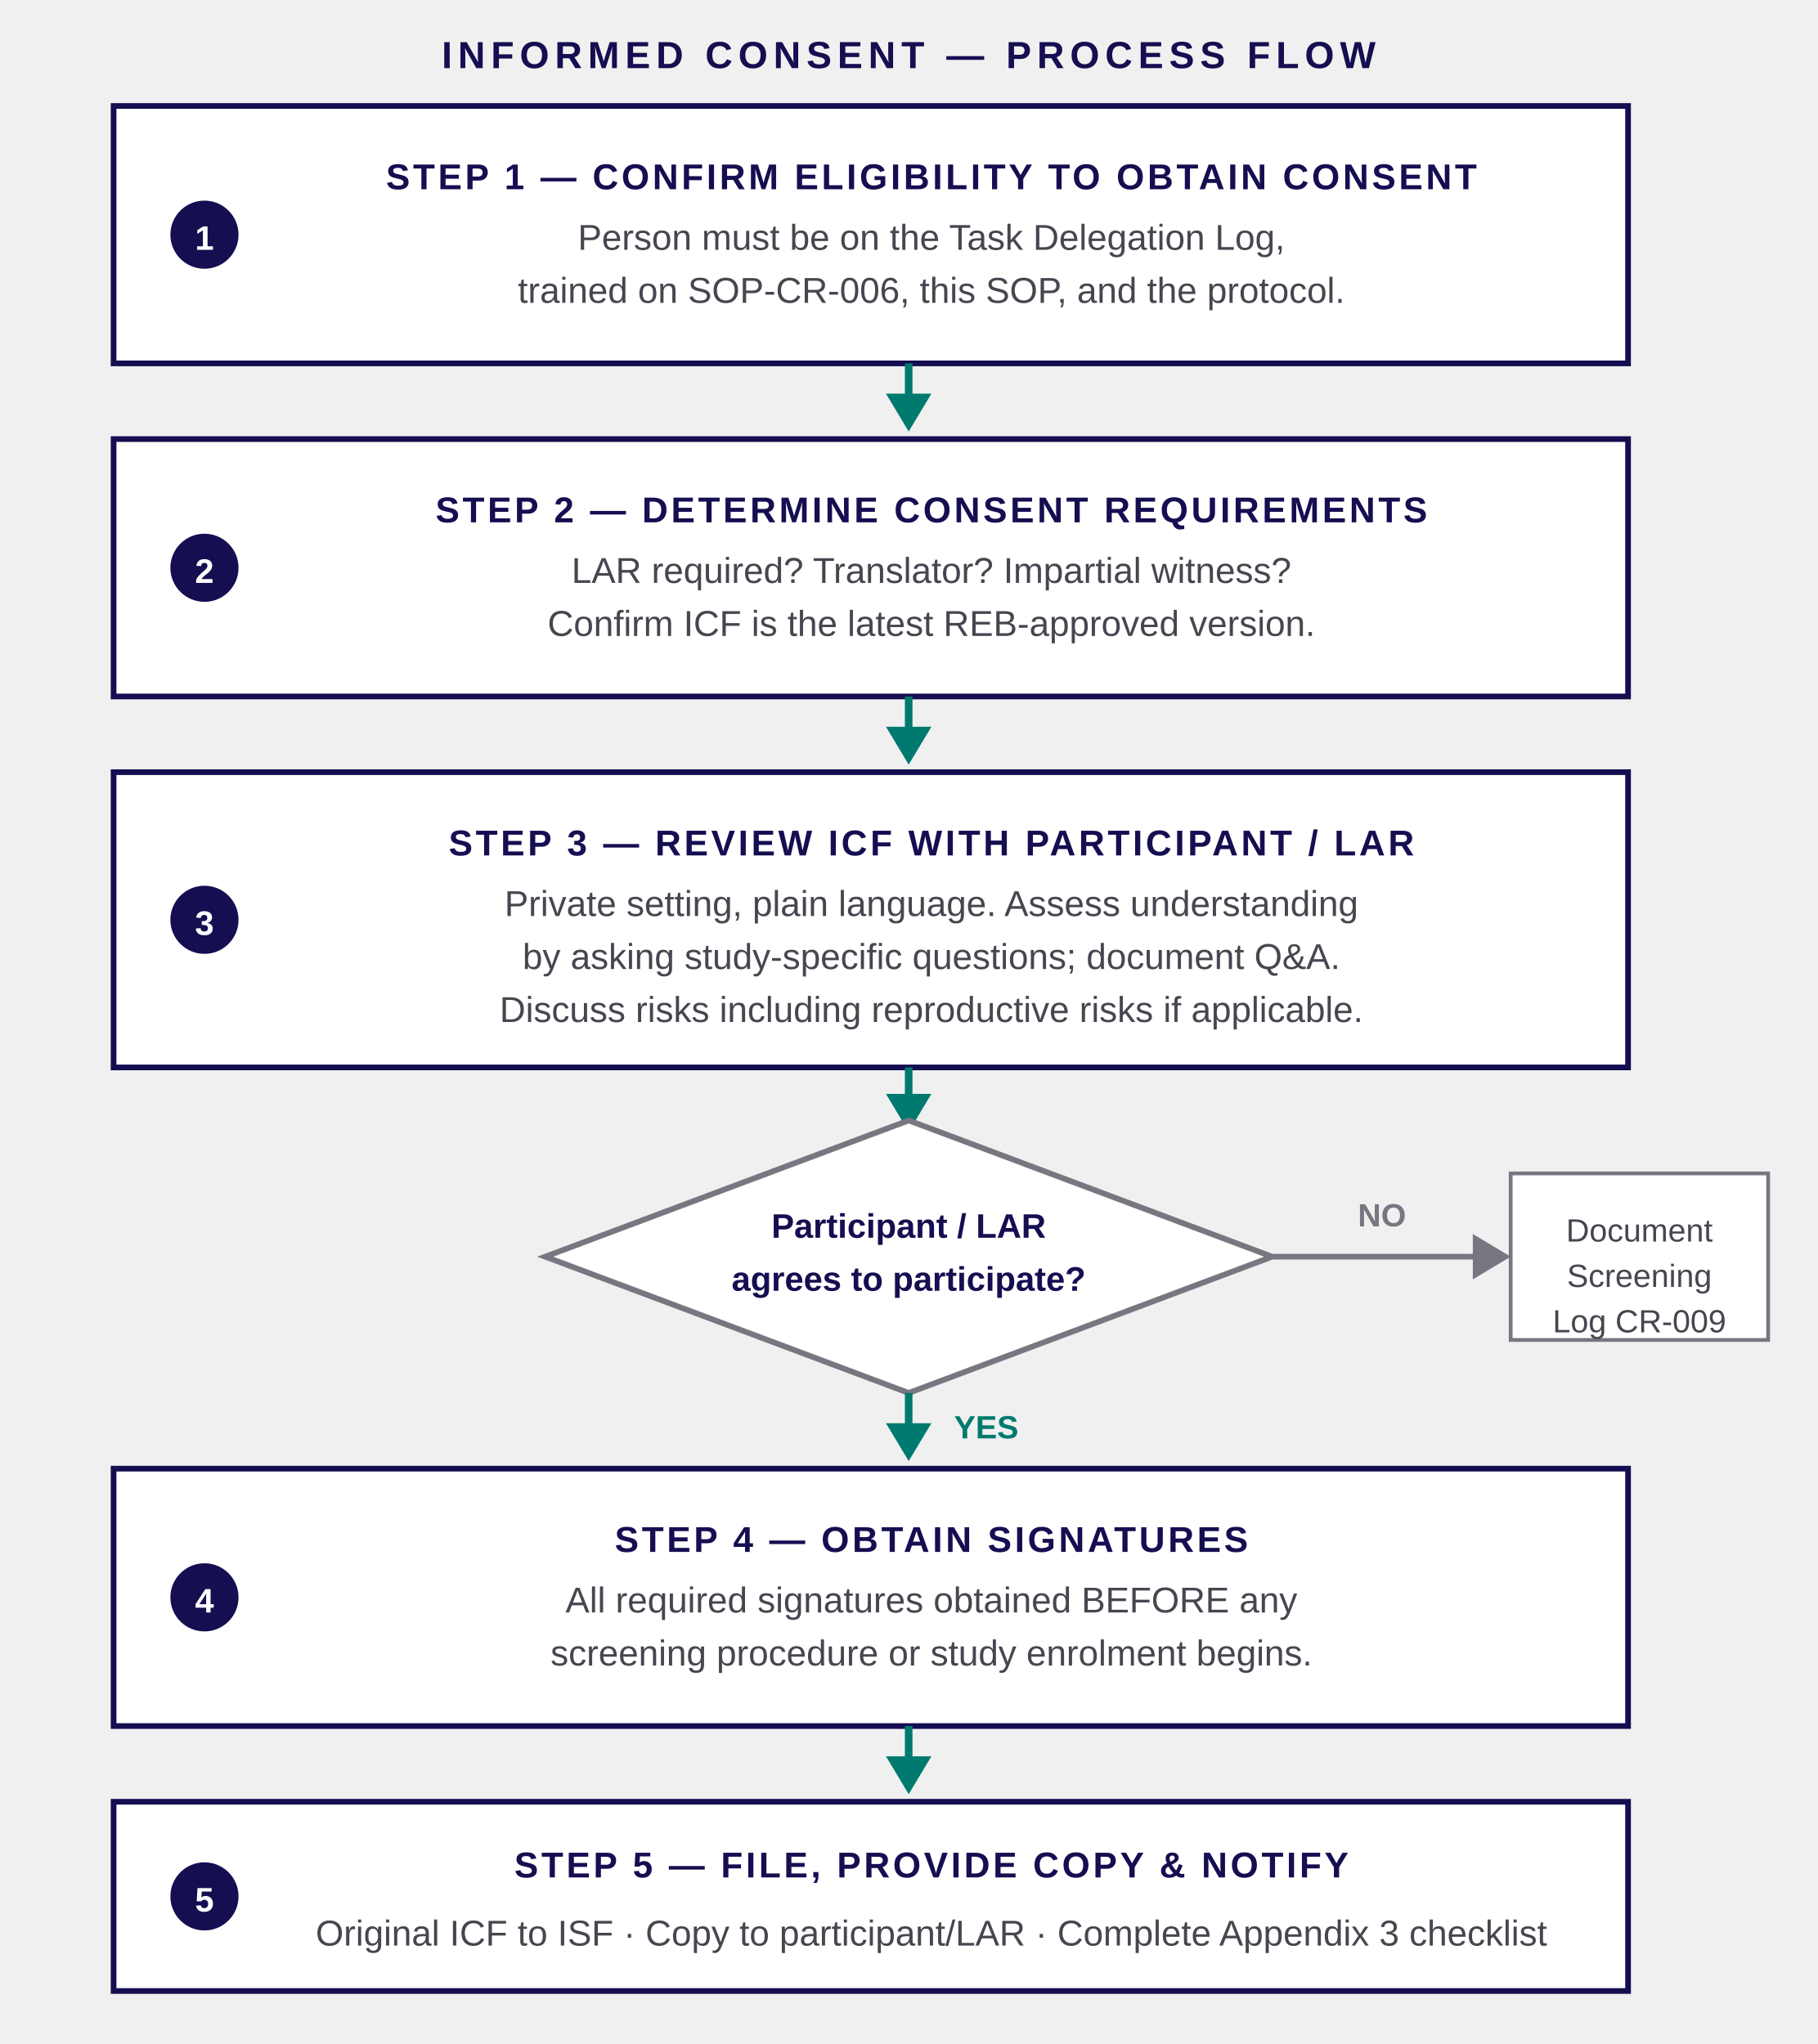
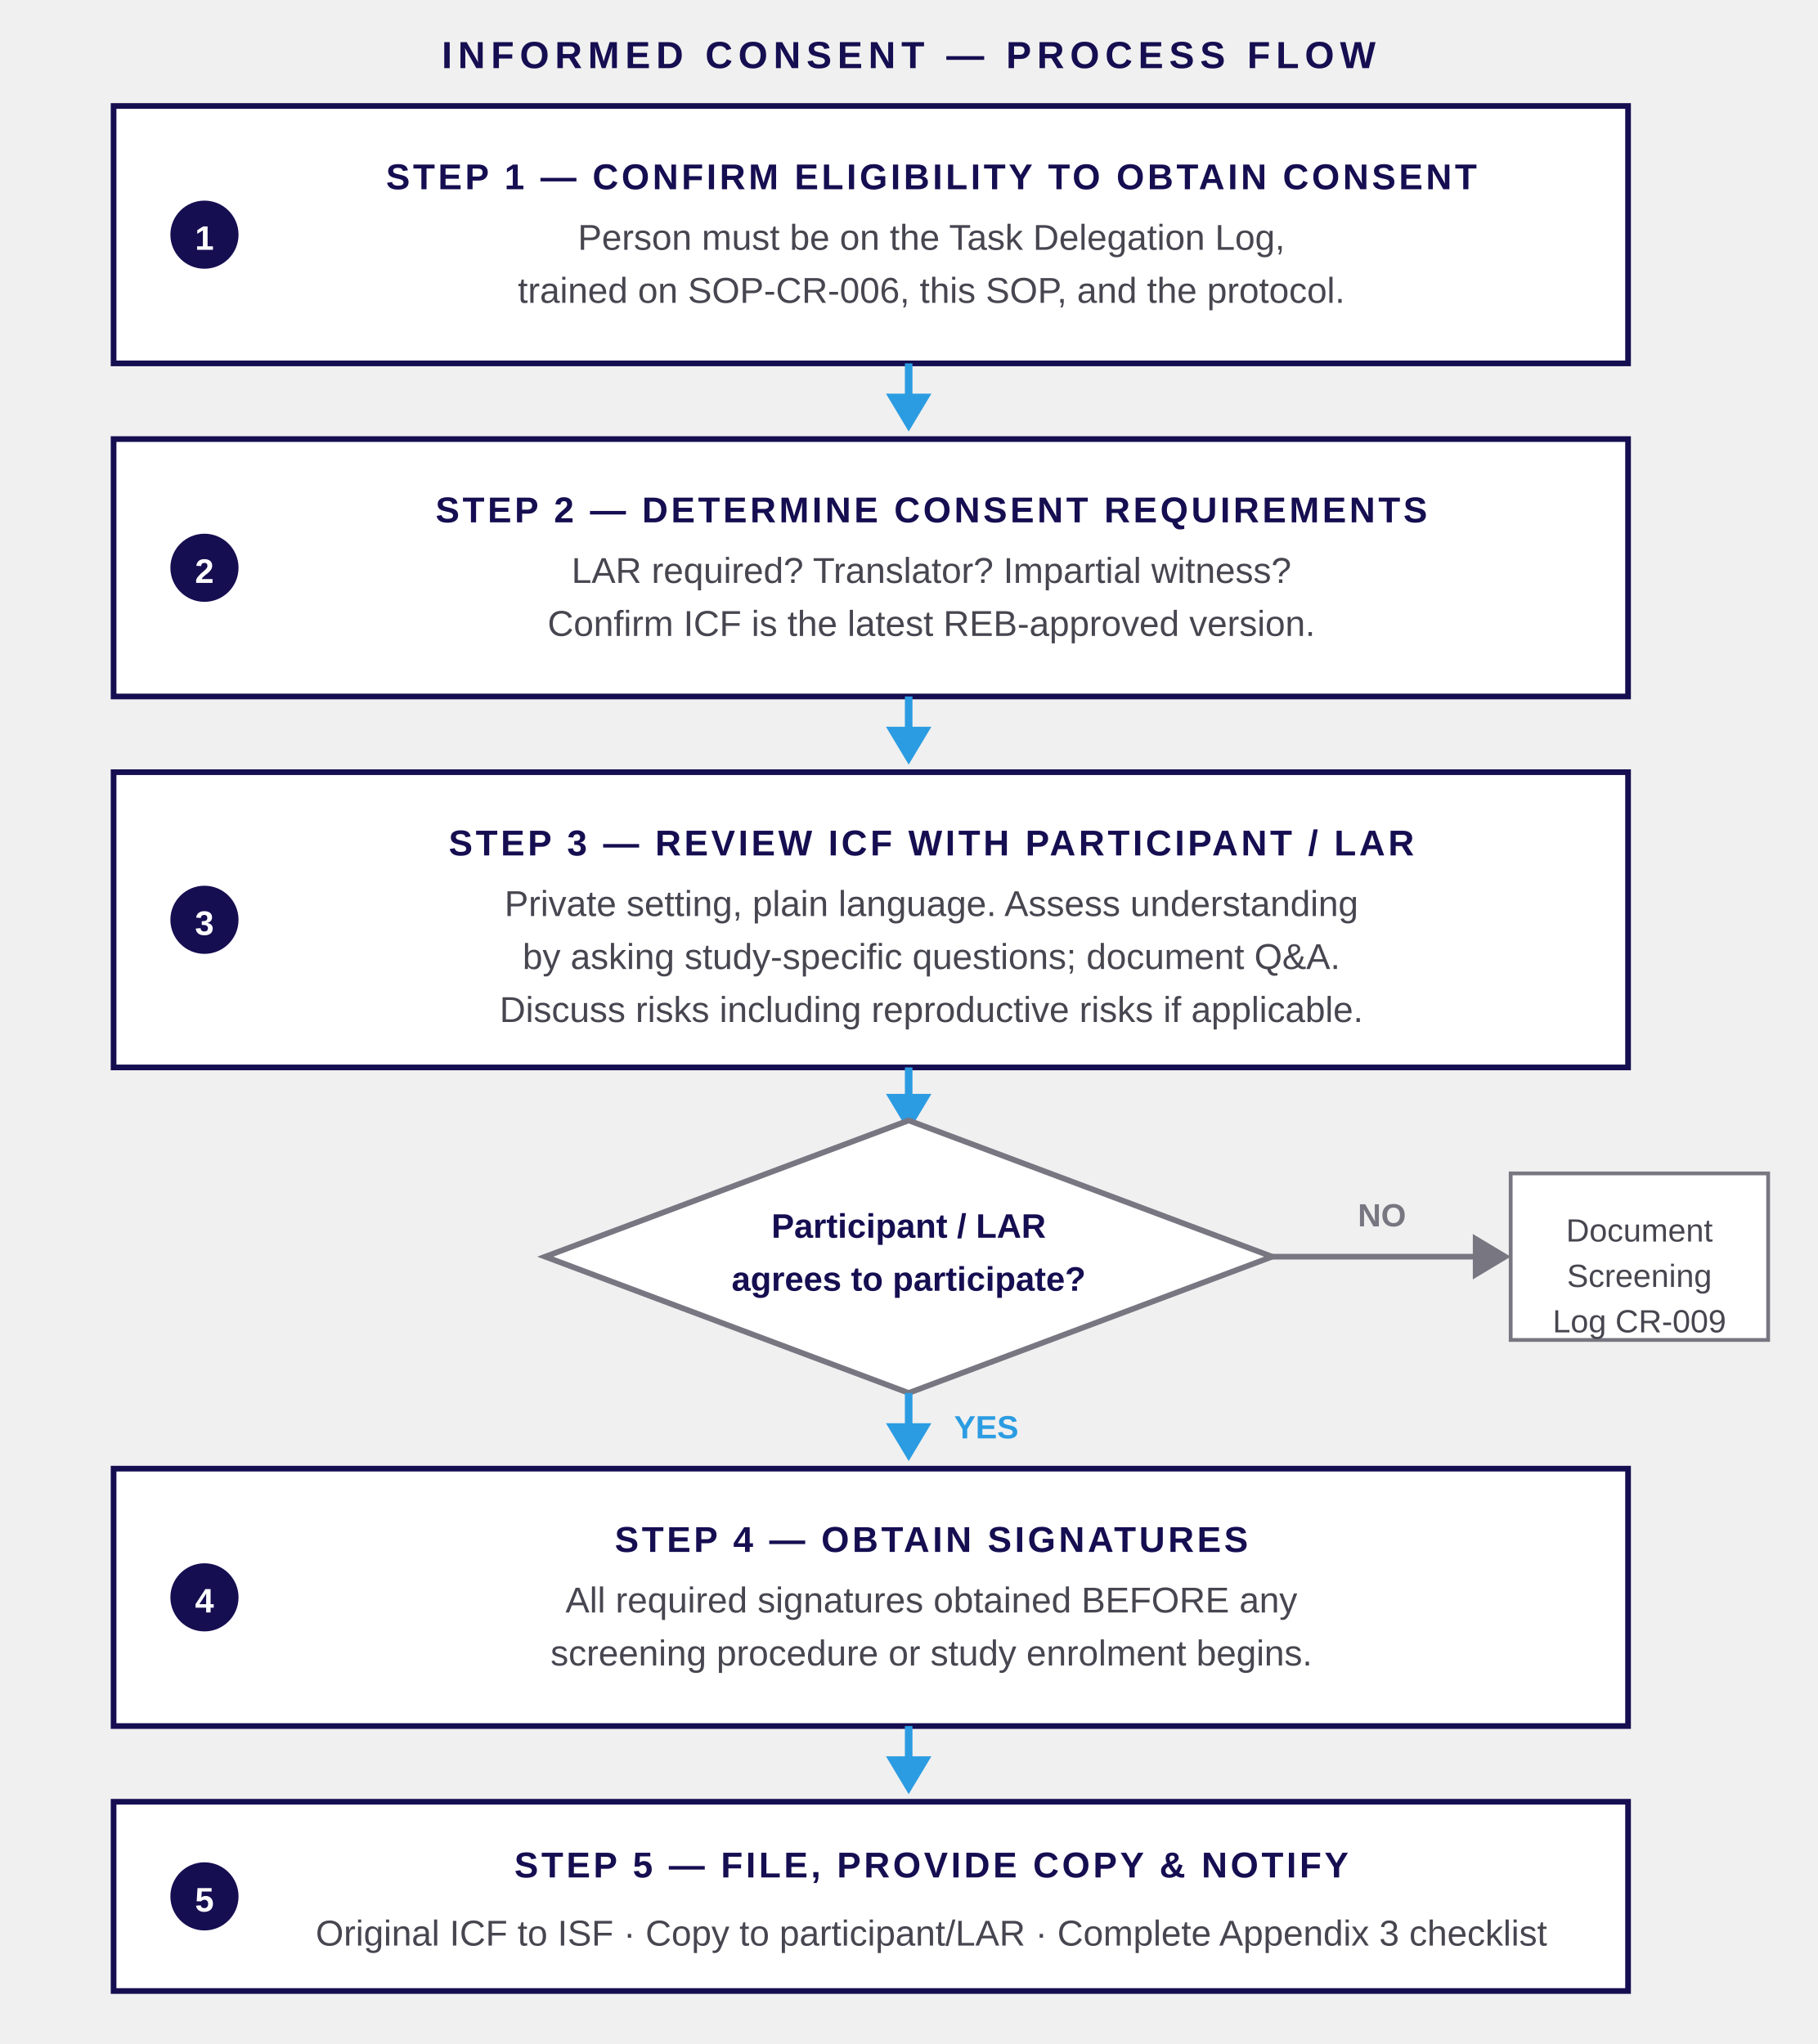
<svg xmlns="http://www.w3.org/2000/svg" viewBox="0 0 480 540" style="width:100%;max-width:560px;display:block;margin:0 auto" font-family="Arial,sans-serif">
  <text x="240" y="18" text-anchor="middle" font-size="10" font-weight="700" fill="#150e51" letter-spacing="1.5">INFORMED CONSENT — PROCESS FLOW</text>
  <rect x="30" y="28" width="400" height="68" fill="white" stroke="#150e51" stroke-width="1.5" />
  <circle cx="54" cy="62" r="9" fill="#150e51" />
  <text x="54" y="66" text-anchor="middle" font-size="9" font-weight="700" fill="white">1</text>
  <text x="246" y="50" text-anchor="middle" font-size="9.5" font-weight="700" fill="#150e51" letter-spacing=".8">STEP 1 — CONFIRM ELIGIBILITY TO OBTAIN CONSENT</text>
  <text x="246" y="66" text-anchor="middle" font-size="9.5" fill="#474650">Person must be on the Task Delegation Log,</text>
  <text x="246" y="80" text-anchor="middle" font-size="9.5" fill="#474650">trained on SOP-CR-006, this SOP, and the protocol.</text>
-   <line x1="240" y1="96" x2="240" y2="108" stroke="#007a6e" stroke-width="2" />
-   <polygon points="234,104 240,114 246,104" fill="#007a6e" />
+   <line x1="240" y1="96" x2="240" y2="108" stroke="#2b9ce2" stroke-width="2" />
+   <polygon points="234,104 240,114 246,104" fill="#2b9ce2" />
  <rect x="30" y="116" width="400" height="68" fill="white" stroke="#150e51" stroke-width="1.5" />
  <circle cx="54" cy="150" r="9" fill="#150e51" />
  <text x="54" y="154" text-anchor="middle" font-size="9" font-weight="700" fill="white">2</text>
  <text x="246" y="138" text-anchor="middle" font-size="9.5" font-weight="700" fill="#150e51" letter-spacing=".8">STEP 2 — DETERMINE CONSENT REQUIREMENTS</text>
  <text x="246" y="154" text-anchor="middle" font-size="9.5" fill="#474650">LAR required? Translator? Impartial witness?</text>
  <text x="246" y="168" text-anchor="middle" font-size="9.5" fill="#474650">Confirm ICF is the latest REB-approved version.</text>
-   <line x1="240" y1="184" x2="240" y2="196" stroke="#007a6e" stroke-width="2" />
-   <polygon points="234,192 240,202 246,192" fill="#007a6e" />
+   <line x1="240" y1="184" x2="240" y2="196" stroke="#2b9ce2" stroke-width="2" />
+   <polygon points="234,192 240,202 246,192" fill="#2b9ce2" />
  <rect x="30" y="204" width="400" height="78" fill="white" stroke="#150e51" stroke-width="1.5" />
  <circle cx="54" cy="243" r="9" fill="#150e51" />
  <text x="54" y="247" text-anchor="middle" font-size="9" font-weight="700" fill="white">3</text>
  <text x="246" y="226" text-anchor="middle" font-size="9.5" font-weight="700" fill="#150e51" letter-spacing=".8">STEP 3 — REVIEW ICF WITH PARTICIPANT / LAR</text>
  <text x="246" y="242" text-anchor="middle" font-size="9.5" fill="#474650">Private setting, plain language. Assess understanding</text>
  <text x="246" y="256" text-anchor="middle" font-size="9.5" fill="#474650">by asking study-specific questions; document Q&amp;A.</text>
  <text x="246" y="270" text-anchor="middle" font-size="9.5" fill="#474650">Discuss risks including reproductive risks if applicable.</text>
-   <line x1="240" y1="282" x2="240" y2="293" stroke="#007a6e" stroke-width="2" />
-   <polygon points="234,289 240,299 246,289" fill="#007a6e" />
+   <line x1="240" y1="282" x2="240" y2="293" stroke="#2b9ce2" stroke-width="2" />
+   <polygon points="234,289 240,299 246,289" fill="#2b9ce2" />
  <polygon points="240,296 336,332 240,368 144,332" fill="white" stroke="#787681" stroke-width="1.5" />
  <text x="240" y="327" text-anchor="middle" font-size="9" fill="#150e51" font-weight="600">Participant / LAR</text>
  <text x="240" y="341" text-anchor="middle" font-size="9" fill="#150e51" font-weight="600">agrees to participate?</text>
  <line x1="336" y1="332" x2="394" y2="332" stroke="#787681" stroke-width="1.5" />
  <polygon points="389,326 399,332 389,338" fill="#787681" />
  <text x="365" y="324" text-anchor="middle" font-size="8.5" font-weight="700" fill="#787681">NO</text>
  <rect x="399" y="310" width="68" height="44" fill="white" stroke="#787681" stroke-width="1" />
  <text x="433" y="328" text-anchor="middle" font-size="8.5" fill="#474650">Document</text>
  <text x="433" y="340" text-anchor="middle" font-size="8.5" fill="#474650">Screening</text>
  <text x="433" y="352" text-anchor="middle" font-size="8.5" fill="#474650">Log CR-009</text>
-   <line x1="240" y1="368" x2="240" y2="380" stroke="#007a6e" stroke-width="2" />
-   <polygon points="234,376 240,386 246,376" fill="#007a6e" />
-   <text x="252" y="380" font-size="8.5" font-weight="700" fill="#007a6e">YES</text>
+   <line x1="240" y1="368" x2="240" y2="380" stroke="#2b9ce2" stroke-width="2" />
+   <polygon points="234,376 240,386 246,376" fill="#2b9ce2" />
+   <text x="252" y="380" font-size="8.5" font-weight="700" fill="#2b9ce2">YES</text>
  <rect x="30" y="388" width="400" height="68" fill="white" stroke="#150e51" stroke-width="1.5" />
  <circle cx="54" cy="422" r="9" fill="#150e51" />
  <text x="54" y="426" text-anchor="middle" font-size="9" font-weight="700" fill="white">4</text>
  <text x="246" y="410" text-anchor="middle" font-size="9.5" font-weight="700" fill="#150e51" letter-spacing=".8">STEP 4 — OBTAIN SIGNATURES</text>
  <text x="246" y="426" text-anchor="middle" font-size="9.5" fill="#474650">All required signatures obtained BEFORE any</text>
  <text x="246" y="440" text-anchor="middle" font-size="9.5" fill="#474650">screening procedure or study enrolment begins.</text>
-   <line x1="240" y1="456" x2="240" y2="468" stroke="#007a6e" stroke-width="2" />
-   <polygon points="234,464 240,474 246,464" fill="#007a6e" />
+   <line x1="240" y1="456" x2="240" y2="468" stroke="#2b9ce2" stroke-width="2" />
+   <polygon points="234,464 240,474 246,464" fill="#2b9ce2" />
  <rect x="30" y="476" width="400" height="50" fill="white" stroke="#150e51" stroke-width="1.5" />
  <circle cx="54" cy="501" r="9" fill="#150e51" />
  <text x="54" y="505" text-anchor="middle" font-size="9" font-weight="700" fill="white">5</text>
  <text x="246" y="496" text-anchor="middle" font-size="9.5" font-weight="700" fill="#150e51" letter-spacing=".8">STEP 5 — FILE, PROVIDE COPY &amp; NOTIFY</text>
  <text x="246" y="514" text-anchor="middle" font-size="9.5" fill="#474650">Original ICF to ISF · Copy to participant/LAR · Complete Appendix 3 checklist</text>
</svg>
